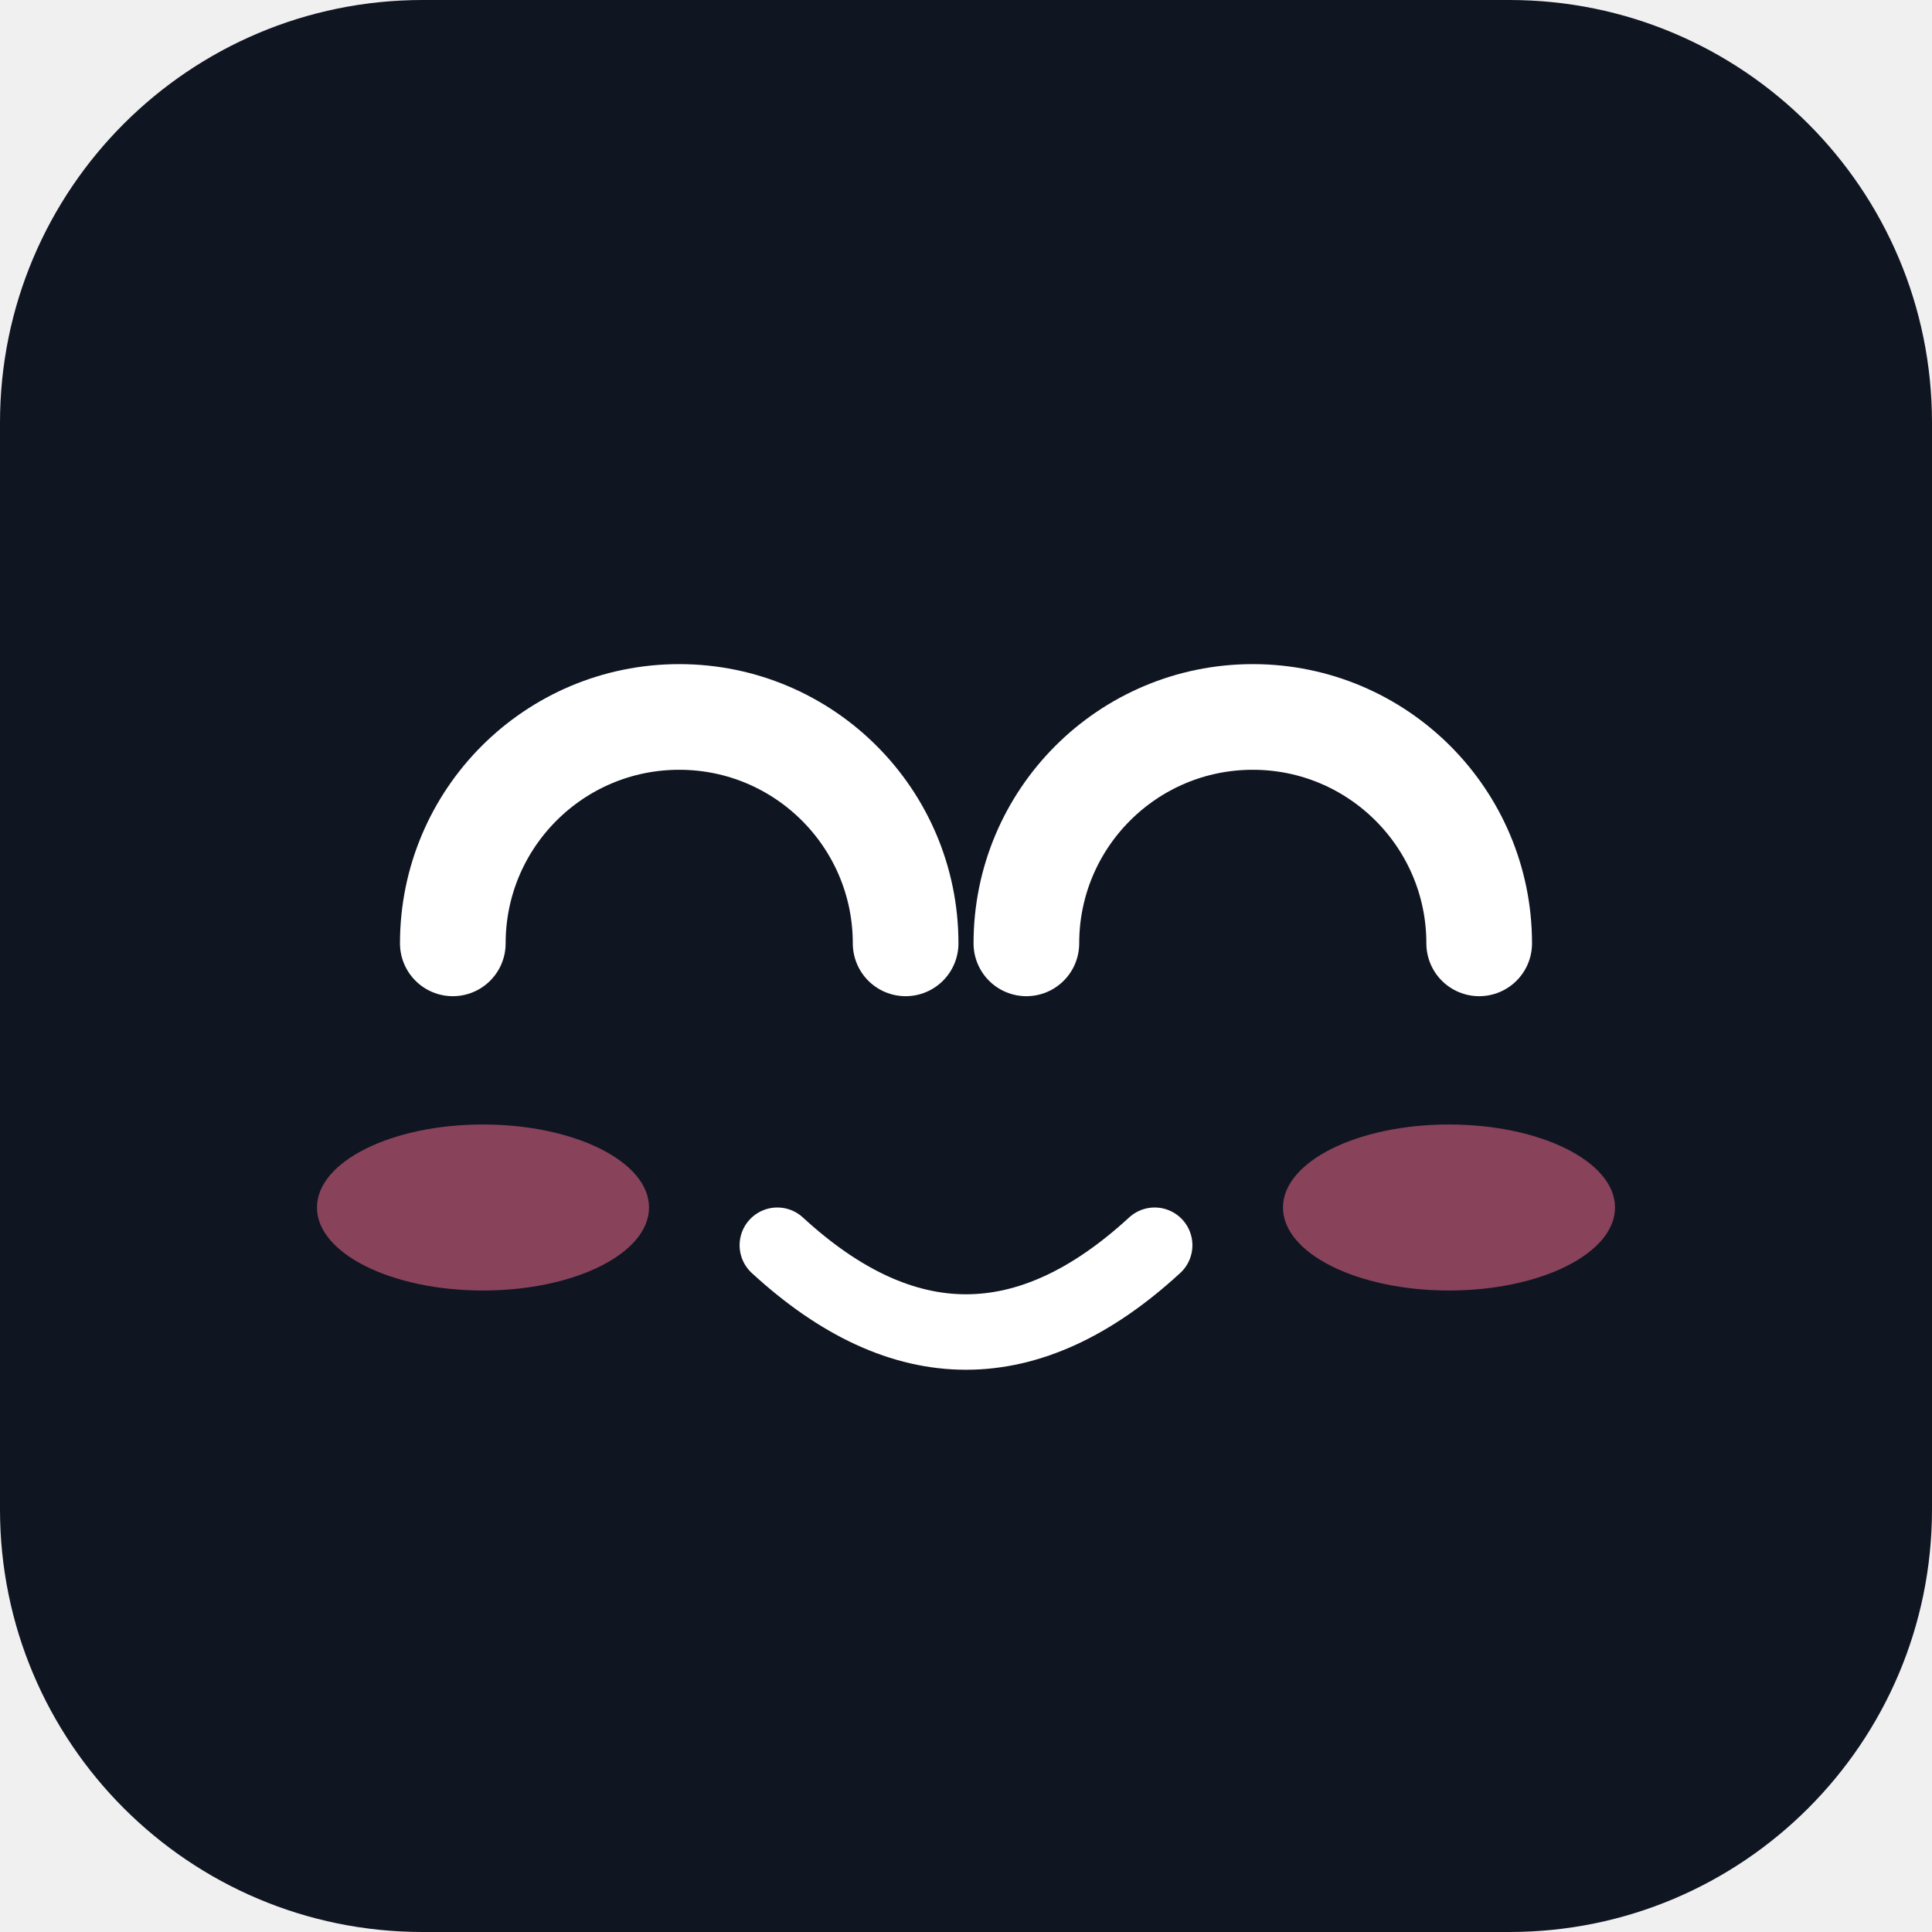
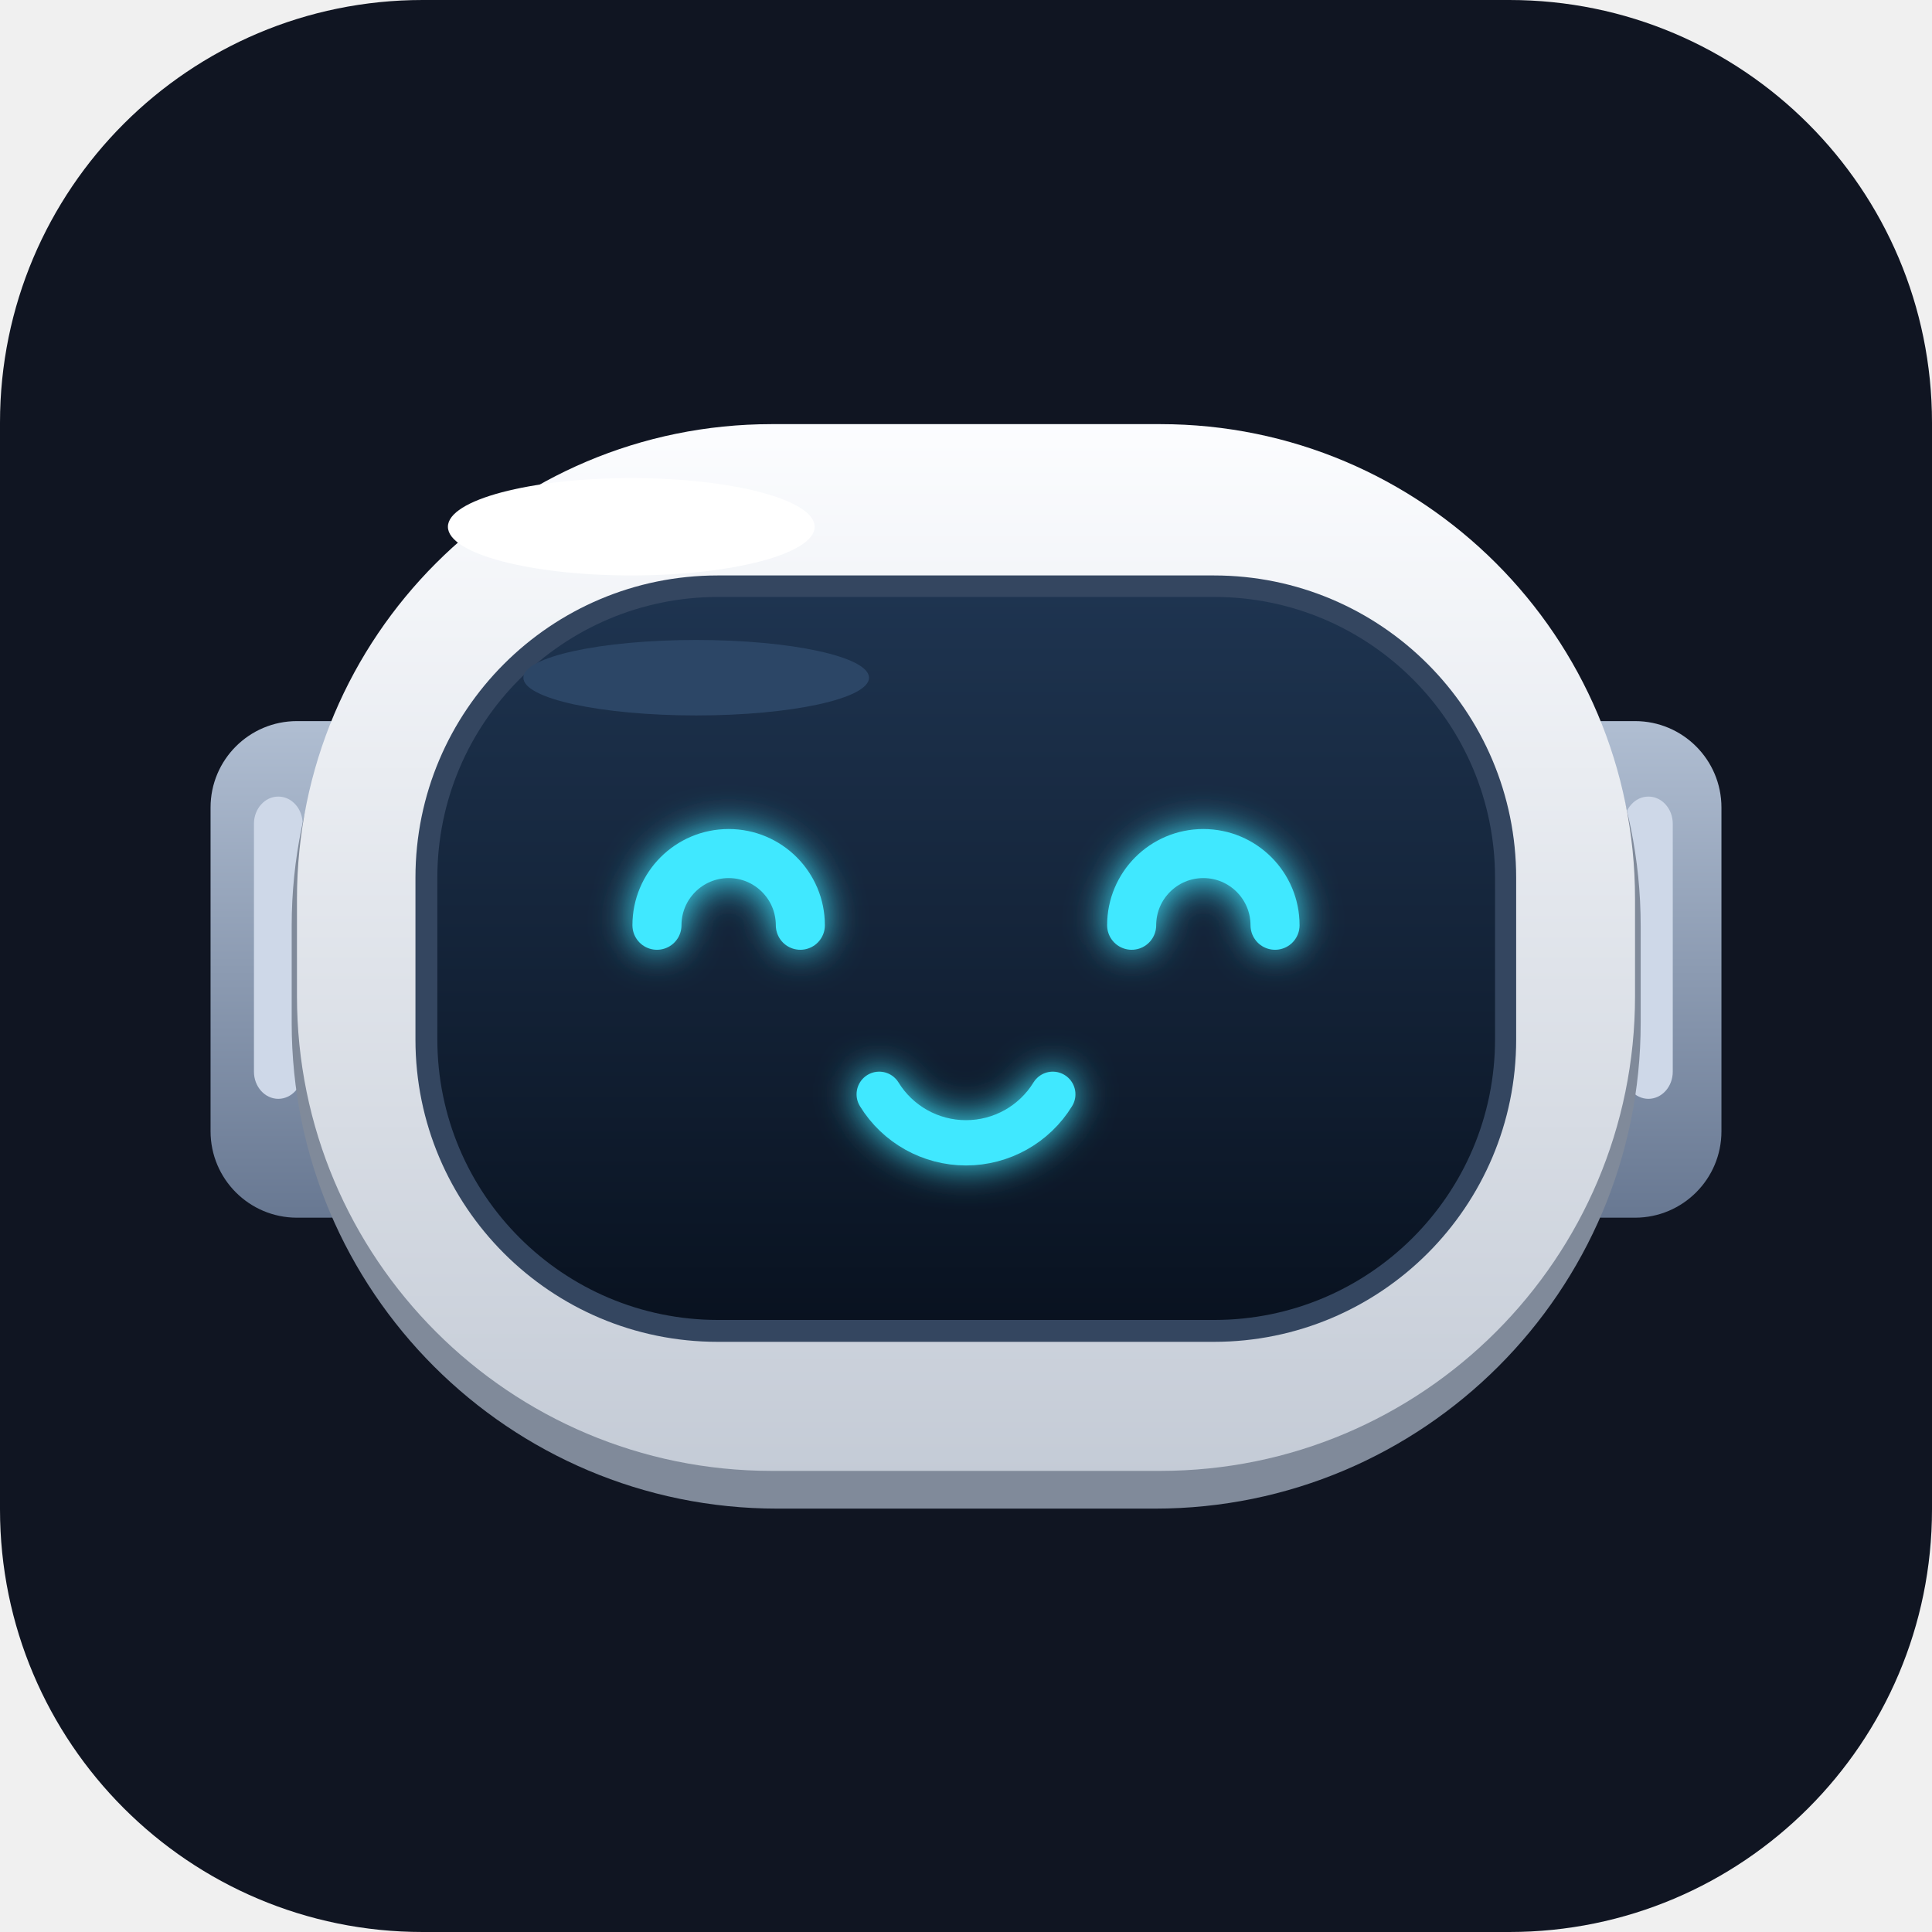
<svg xmlns="http://www.w3.org/2000/svg" viewBox="0 0 512 512">
+   <defs>
+     <linearGradient id="ear" x1="0" y1="0" x2="0" y2="1">
+       <stop offset="0" stop-color="#b0bed2" />
+       <stop offset="1" stop-color="#687892" />
+     </linearGradient>
+     <linearGradient id="helmet" x1="0" y1="0" x2="0" y2="1">
+       <stop offset="0" stop-color="#fcfdff" />
+       <stop offset="1" stop-color="#c4cbd6" />
+     </linearGradient>
+     <linearGradient id="visor" x1="0" y1="0" x2="0" y2="1">
+       <stop offset="0" stop-color="#1e3450" />
+       <stop offset="1" stop-color="#091220" />
+     </linearGradient>
+     <filter id="glow" x="-50%" y="-50%" width="200%" height="200%">
+       <feGaussianBlur stdDeviation="5" result="b" />
+       <feMerge>
+         <feMergeNode in="b" />
+         <feMergeNode in="SourceGraphic" />
+       </feMerge>
+     </filter>
+   </defs>
  <rect width="512" height="512" rx="112" fill="#101522" />
-   <path d="M120 250 a60 60 0 0 1 120 0" fill="none" stroke="#fff" stroke-width="28" stroke-linecap="round" />
-   <path d="M272 250 a60 60 0 0 1 120 0" fill="none" stroke="#fff" stroke-width="28" stroke-linecap="round" />
-   <ellipse cx="128" cy="320" rx="44" ry="22" fill="#ff6f91" opacity=".5" />
-   <ellipse cx="384" cy="320" rx="44" ry="22" fill="#ff6f91" opacity=".5" />
-   <path d="M206 330 q50 46 100 0" fill="none" stroke="#fff" stroke-width="20" stroke-linecap="round" />
+   <g id="robot">
+     <rect x="55.8" y="191.1" width="54.3" height="131.6" rx="22.9" fill="url(#ear)" />
+     <rect x="401.9" y="191.1" width="54.3" height="131.6" rx="22.9" fill="url(#ear)" />
+     <rect x="67.3" y="211.1" width="12.9" height="80.1" rx="7.2" fill="#ced8e8" />
+     <rect x="430.4" y="211.1" width="12.9" height="80.1" rx="7.2" fill="#ced8e8" />
+     <rect x="77.3" y="116.7" width="357.5" height="283.1" rx="128.7" fill="#808a9a" />
+     <rect x="78.7" y="112.4" width="354.6" height="277.4" rx="125.8" fill="url(#helmet)" />
+     <ellipse cx="167.3" cy="139.6" rx="48.6" ry="12.9" fill="#fff" />
+     <rect x="110.1" y="152.5" width="291.7" height="203.1" rx="80.1" fill="#344660" />
+     <rect x="115.9" y="158.2" width="280.3" height="191.6" rx="74.4" fill="url(#visor)" />
+     <ellipse cx="184.5" cy="179.6" rx="45.8" ry="10" fill="#2c4666" />
+     <g fill="none" stroke="#40e8ff" stroke-linecap="round" filter="url(#glow)">
+       <path d="M174.1 245.2 A19 19 0 0 1 212.1 245.2" stroke-width="13" />
+       <path d="M299.9 245.2 A19 19 0 0 1 337.9 245.2" stroke-width="13" />
+       <path d="M279 290 A27 27 0 0 1 233 290" stroke-width="12" />
+     </g>
+   </g>
</svg>
